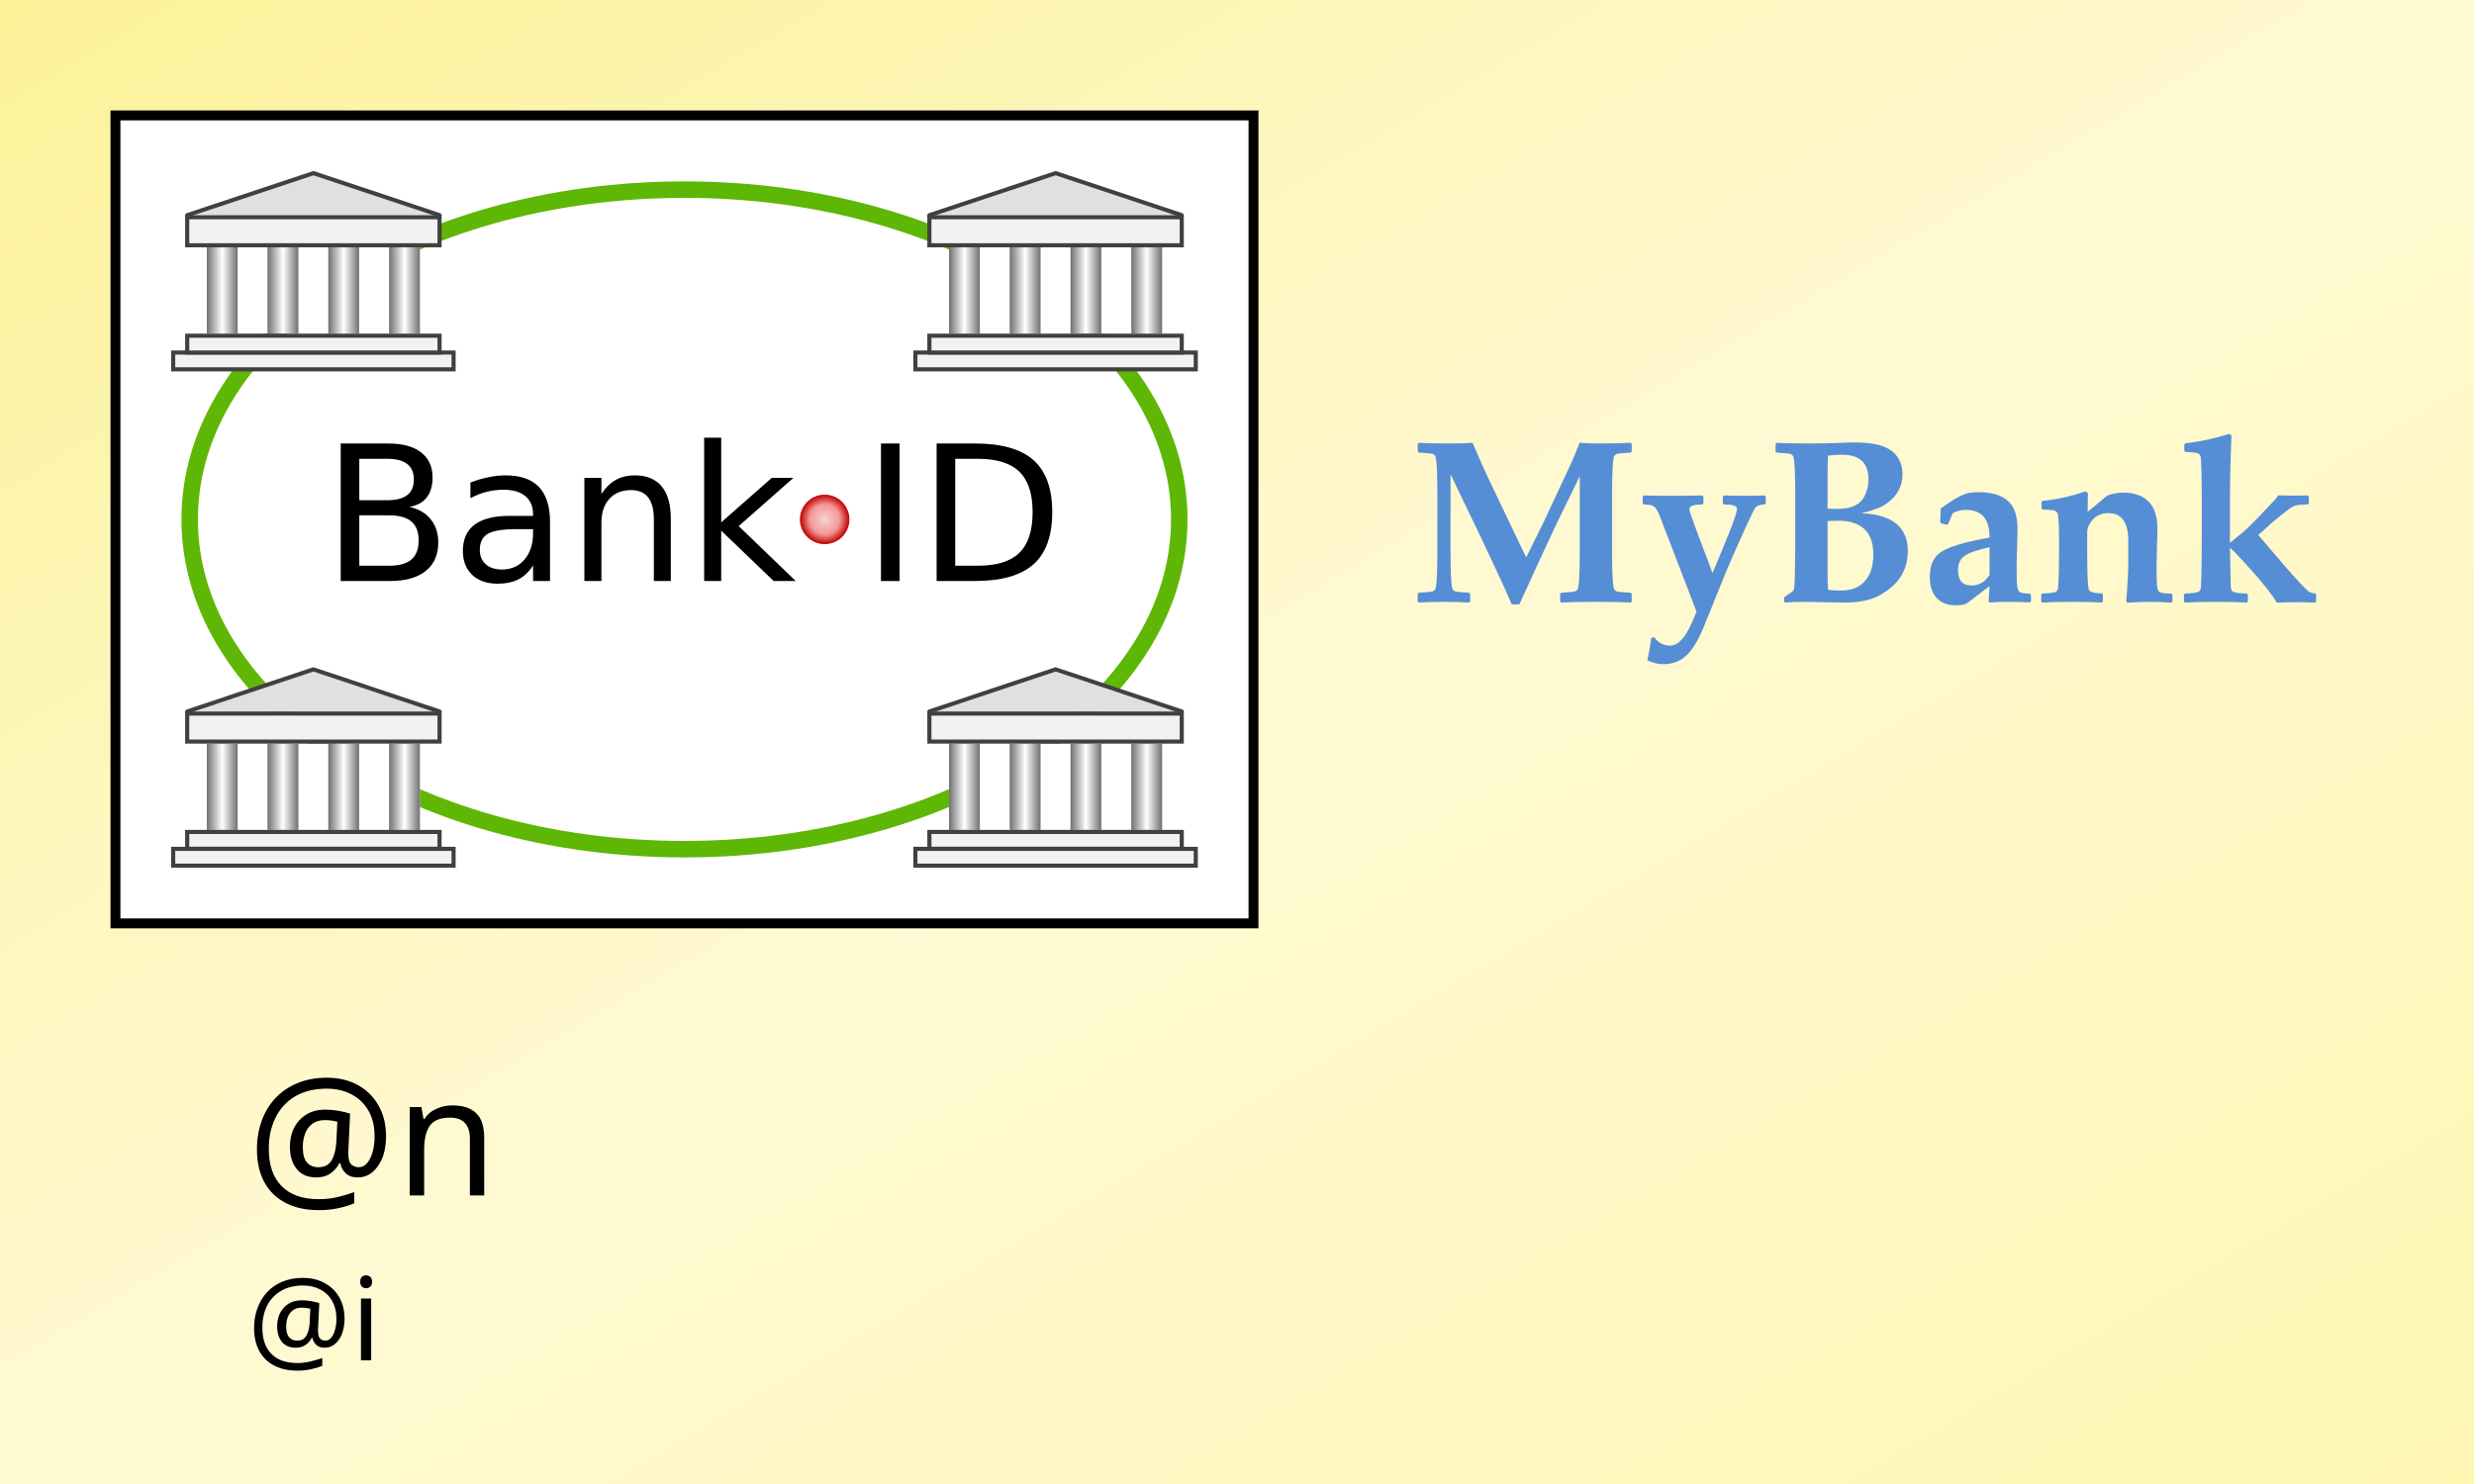
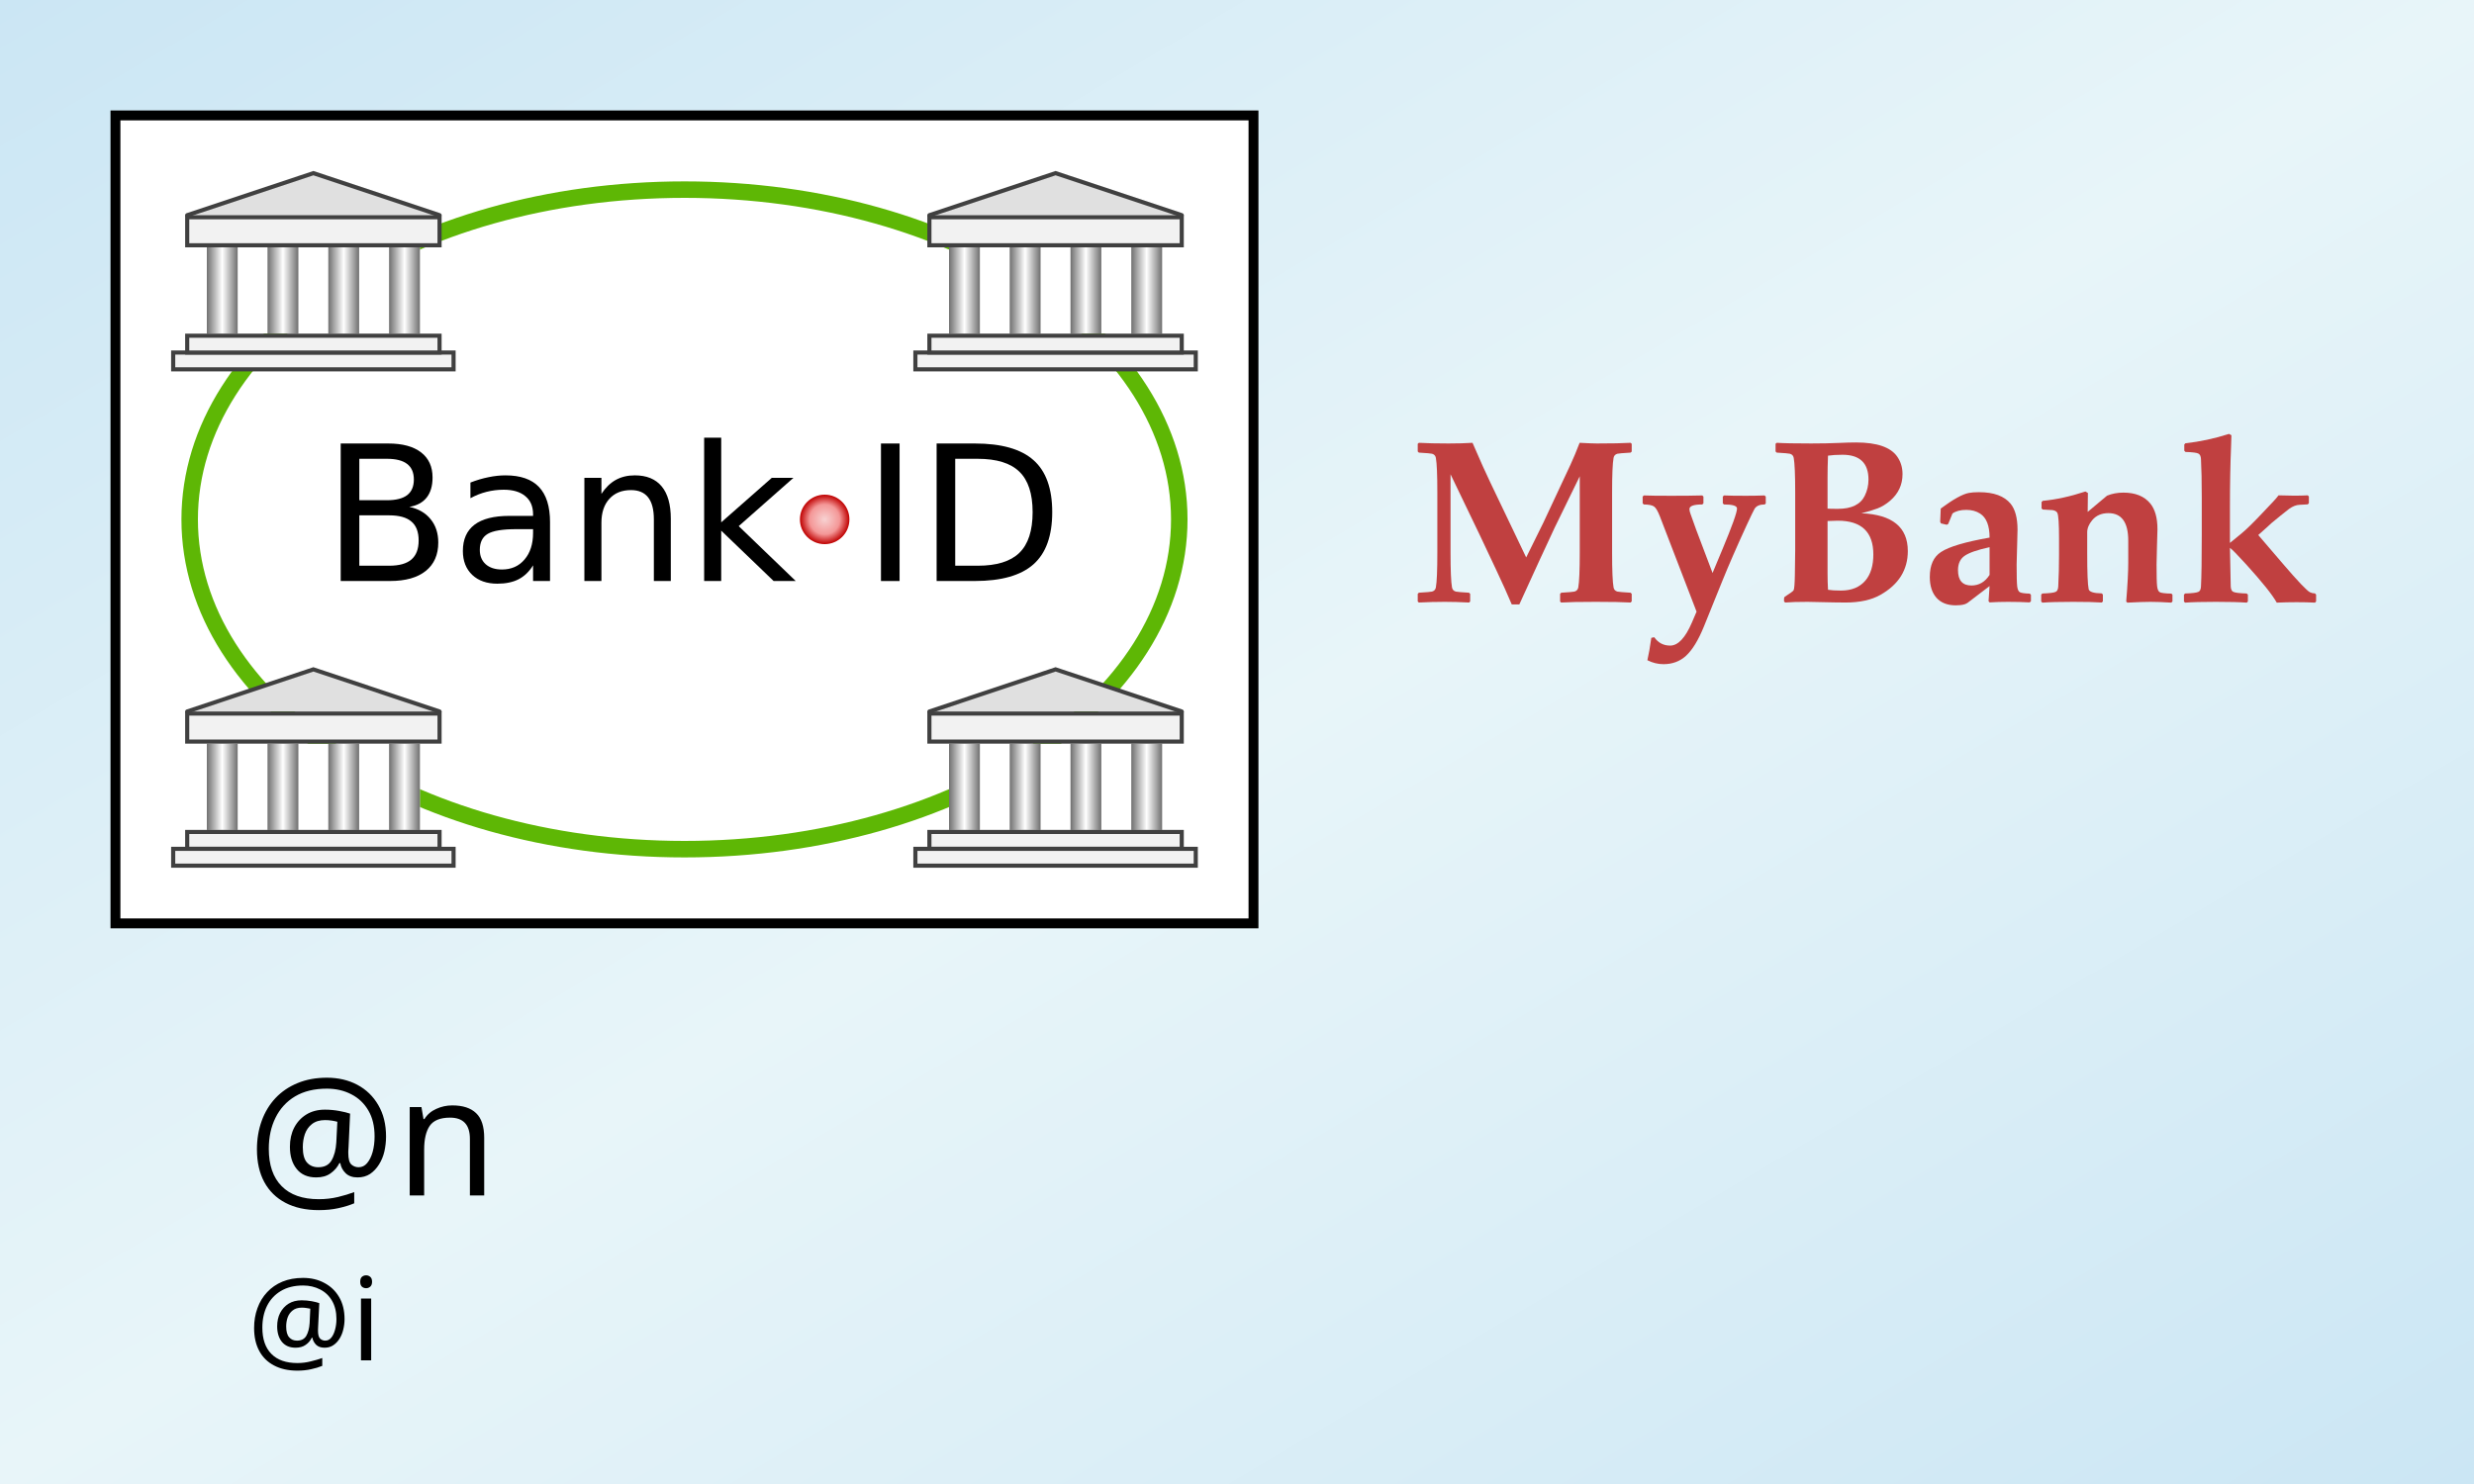
<svg xmlns="http://www.w3.org/2000/svg" width="300" height="180">
  <defs>
    <linearGradient id="bankPillar" x1="0" x2="1">
      <stop offset="0" stop-color="#707070" />
      <stop offset="0.5" stop-color="#ffffff" />
      <stop offset="1" stop-color="#707070" />
    </linearGradient>
    <radialGradient id="dotGradient" spreadMethod="pad" cx="0.5" cy="0.5" r="0.5">
      <stop offset="0" stop-color="#f7d2d2" />
      <stop offset="0.604" stop-color="#f49797" />
      <stop offset="1" stop-color="#bf0000" />
    </radialGradient>
    <linearGradient id="cardBackground" x1="0" y1="0" x2="1" y2="1">
-       <stop stop-color="#fcf299" offset="0" />
-       <stop stop-color="#fff9d3" offset="0.5" />
-       <stop stop-color="#fff7b2" offset="1" />
+       <stop stop-color="#cbe6f4" offset="0" />
+       <stop stop-color="#e8f5f9" offset="0.5" />
+       <stop stop-color="#cbe6f4" offset="1" />
    </linearGradient>
  </defs>
  <rect x="0" y="0" height="180" width="300" fill="url(#cardBackground)" />
  <text x="30" y="145" font-family="Sans-serif" font-size="20" stroke="null">@n</text>
  <text x="30" y="165" font-family="Sans-serif" font-size="14" stroke="null">@i</text>
-   <g fill="#558ed5">
+   <g fill="#c04040">
    <path d="m 197.863,72.945 -0.137,0.137 Q 196.373,73 193.516,73 q -2.926,0 -4.211,0.082 l -0.123,-0.123 v -0.93 l 0.137,-0.137 q 1.395,-0.082 1.6,-0.137 0.396,-0.109 0.465,-0.506 0.178,-0.984 0.178,-4.238 V 57.77 l -3.049,6.248 q -0.26,0.52 -1.777,3.828 l -2.502,5.469 h -0.916 q -0.711,-1.695 -1.928,-4.279 l -1.914,-4.061 -3.582,-7.451 v 9.488 q 0,3.254 0.178,4.238 0.068,0.396 0.465,0.506 0.205,0.055 1.6,0.137 l 0.137,0.137 v 0.93 l -0.137,0.123 Q 176.562,73 175.209,73 q -1.572,0 -3.158,0.082 l -0.137,-0.123 v -0.93 l 0.137,-0.137 q 1.395,-0.082 1.6,-0.137 0.396,-0.109 0.465,-0.506 0.178,-0.984 0.178,-4.238 v -7.232 q 0,-3.254 -0.178,-4.238 -0.068,-0.396 -0.465,-0.506 -0.205,-0.055 -1.6,-0.137 l -0.137,-0.137 V 53.832 l 0.137,-0.123 q 1.422,0.082 3.596,0.082 1.668,0 2.912,-0.082 0.451,1.039 1.285,2.926 l 0.875,1.887 4.348,9.092 2.092,-4.238 3.268,-6.986 Q 191,55.145 191.547,53.709 q 1.545,0.082 2.078,0.082 2.68,0 4.102,-0.082 l 0.137,0.123 v 0.943 l -0.137,0.123 q -1.395,0.082 -1.6,0.137 -0.396,0.109 -0.465,0.506 -0.178,0.984 -0.178,4.238 v 7.232 q 0,3.254 0.178,4.238 0.068,0.396 0.465,0.506 0.205,0.055 1.6,0.137 l 0.137,0.137 z" />
    <path d="m 214.119,61.064 -0.123,0.123 q -0.902,0 -1.23,0.52 -0.178,0.301 -0.971,2.01 -1.791,3.896 -2.967,6.809 l -2.201,5.441 q -1.025,2.529 -2.201,3.596 -1.107,0.998 -2.707,0.998 -1.012,0 -1.955,-0.479 0.232,-0.971 0.479,-2.721 l 0.355,-0.068 q 0.711,1.012 1.928,1.012 1.436,0 2.639,-2.803 l 0.561,-1.312 -4.43,-11.512 q -0.383,-0.998 -0.711,-1.23 -0.314,-0.246 -1.258,-0.26 l -0.137,-0.137 v -0.82 l 0.15,-0.137 q 0.875,0.041 3.35,0.041 2.297,0 3.732,-0.041 l 0.137,0.137 v 0.82 l -0.137,0.137 q -1.559,0 -1.559,0.561 0,0.246 0.137,0.602 0.219,0.629 0.67,1.873 l 1.996,5.277 1.203,-2.885 q 1.764,-4.225 1.764,-4.936 0,-0.492 -1.586,-0.492 l -0.137,-0.137 v -0.82 l 0.15,-0.137 q 0.793,0.041 2.68,0.041 1.066,0 2.229,-0.041 l 0.15,0.137 z m -4.184,13.002 z m -3.158,-14.984 z" />
    <path d="m 231.346,66.834 q 0,3.432 -3.322,5.318 -1.641,0.93 -4.225,0.93 -0.82,0 -1.354,-0.014 L 219.178,73 q -1.75,0 -2.707,0.082 l -0.137,-0.137 V 72.562 l 0.068,-0.164 q 1.012,-0.643 1.094,-0.807 0.123,-0.246 0.15,-1.818 l 0.041,-3.062 v -6.932 q 0,-3.254 -0.178,-4.238 -0.068,-0.396 -0.465,-0.506 -0.205,-0.055 -1.6,-0.137 l -0.137,-0.137 v -0.93 l 0.137,-0.123 q 1.217,0.082 4.184,0.082 1.887,0 3.404,-0.068 1.203,-0.055 2.037,-0.055 3.814,0 5.004,1.736 0.629,0.916 0.629,2.105 0,1.941 -1.518,3.24 -0.725,0.615 -1.504,0.916 -0.902,0.342 -1.969,0.588 5.633,0.246 5.633,4.58 z m -4.771,-8.654 q 0,-3.021 -3.145,-3.021 -1.039,0 -1.764,0.109 -0.055,1.436 -0.055,2.652 v 3.773 q 0.314,0.027 1.258,0.027 2.475,0 3.254,-1.586 0.451,-0.916 0.451,-1.955 z m 0.588,9.078 q 0,-4.102 -4.307,-4.102 -0.547,0 -1.244,0.041 v 6.33 q 0,1.025 0.055,2.01 0.561,0.096 1.572,0.096 1.914,0 2.953,-1.203 0.971,-1.148 0.971,-3.172 z" />
    <path d="m 246.275,72.918 -0.15,0.15 Q 244.977,73 243.486,73 q -1.162,0 -2.229,0.068 l -0.123,-0.15 0.123,-1.832 -2.652,2.023 q -0.314,0.232 -0.902,0.287 -0.232,0.027 -0.547,0.027 -1.518,0 -2.338,-0.916 -0.807,-0.916 -0.807,-2.529 0,-2.133 1.354,-3.021 1.463,-0.971 5.893,-1.75 0,-2.174 -1.148,-2.912 -0.697,-0.451 -1.668,-0.451 -1.066,0 -1.682,0.438 l -0.52,1.271 -0.178,0.096 -0.697,-0.164 -0.096,-0.191 0.068,-1.613 q 2.256,-1.668 3.391,-1.887 0.479,-0.096 1.244,-0.096 2.693,0 3.842,1.408 0.834,1.025 0.834,3.145 0,0.52 -0.041,1.668 -0.068,1.914 -0.068,2.557 0,2.064 0.068,2.639 0.068,0.561 0.314,0.711 0.26,0.15 1.217,0.178 l 0.137,0.15 z m -5.018,-3.186 v -3.363 q -2.256,0.492 -3.049,1.066 -0.779,0.561 -0.779,1.723 0,1.859 1.627,1.859 1.381,0 2.201,-1.285 z m -1.094,-10.65 z m 0,14.984 z" />
    <path d="m 263.434,72.945 -0.137,0.15 Q 261.793,73 260.754,73 q -0.957,0 -2.789,0.096 l -0.137,-0.137 q 0.246,-3.049 0.246,-4.703 v -2.68 q 0,-3.336 -2.406,-3.336 -1.258,0 -1.969,0.861 -0.602,0.725 -0.602,1.463 v 2.557 q 0,3.541 0.178,4.348 0.109,0.479 1.586,0.506 l 0.137,0.137 v 0.834 l -0.137,0.137 Q 253.699,73 251.389,73 q -2.447,0 -3.732,0.096 l -0.137,-0.137 V 72.125 l 0.137,-0.137 q 1.312,-0.041 1.627,-0.205 0.273,-0.123 0.301,-0.656 0.096,-1.777 0.096,-3.814 v -1.955 q 0,-2.734 -0.205,-3.145 -0.137,-0.273 -0.588,-0.342 -0.164,-0.027 -1.189,-0.068 l -0.137,-0.137 V 60.9 L 247.697,60.75 q 2.461,-0.232 5.182,-1.135 l 0.301,0.178 -0.027,2.297 2.352,-1.969 q 0.902,-0.369 1.982,-0.369 2.174,0 3.254,1.312 0.875,1.066 0.875,3.131 0,0.232 -0.055,1.9 -0.055,1.668 -0.055,2.379 0,2.064 0.068,2.639 0.068,0.561 0.314,0.711 0.246,0.15 1.422,0.178 l 0.123,0.137 z" />
    <path d="m 280.852,72.959 -0.137,0.137 q -0.916,-0.055 -2.229,-0.055 -1.217,0 -2.406,0.055 -0.766,-1.395 -3.705,-4.635 -1.545,-1.709 -1.969,-2.01 l 0.096,4.676 q 0.027,0.533 0.301,0.656 0.314,0.164 1.627,0.205 l 0.15,0.137 v 0.834 l -0.137,0.137 Q 271.145,73 268.697,73 266.25,73 264.965,73.096 l -0.137,-0.137 V 72.125 l 0.137,-0.137 q 1.312,-0.041 1.627,-0.205 0.273,-0.123 0.301,-0.656 0.096,-1.777 0.096,-6.221 v -4.58 q 0,-2.871 -0.096,-4.648 -0.027,-0.506 -0.301,-0.656 -0.273,-0.164 -1.586,-0.205 l -0.137,-0.15 v -0.752 l 0.137,-0.15 q 2.639,-0.287 5.291,-1.135 l 0.287,0.164 q 0,0.369 -0.041,1.354 -0.137,3.268 -0.137,7.232 v 4.471 l 1.354,-1.107 q 0.889,-0.725 2.488,-2.42 l 1.422,-1.504 q 0.396,-0.424 0.629,-0.738 1.162,0.041 1.887,0.041 0.916,0 1.654,-0.041 l 0.137,0.137 v 0.82 l -0.137,0.137 -0.998,0.055 q -0.602,0.027 -1.244,0.479 -0.246,0.178 -1.039,0.82 l -1.148,0.943 -0.41,0.383 -1.162,1.039 2.926,3.418 q 2.789,3.254 3.35,3.527 0.287,0.137 0.602,0.137 l 0.137,0.15 z" />
  </g>
  <rect fill="#ffffff" stroke-width="1.2" stroke="#000000" height="98" width="138" y="14" x="14" />
  <ellipse fill="none" stroke-width="2" stroke="#5eb705" ry="40" rx="60" cy="63" cx="83" />
  <g stroke-width="1.271" fill="#000000">
    <path d="m43.571,62.508l0,6.111l3.62,0q1.821,0 2.692,-0.749q0.883,-0.76 0.883,-2.313q0,-1.564 -0.883,-2.301q-0.871,-0.749 -2.692,-0.749l-3.62,0zm0,-6.86l0,5.027l3.34,0q1.653,0 2.458,-0.614q0.816,-0.626 0.816,-1.899q0,-1.262 -0.816,-1.888q-0.804,-0.626 -2.458,-0.626l-3.34,0zm-2.257,-1.855l5.765,0q2.581,0 3.977,1.073q1.396,1.073 1.396,3.05q0,1.531 -0.715,2.435q-0.715,0.905 -2.1,1.128q1.665,0.357 2.581,1.497q0.927,1.128 0.927,2.826q0,2.234 -1.519,3.452q-1.519,1.218 -4.324,1.218l-5.988,0l0,-16.68z" />
    <path d="m62.596,64.184q-2.491,0 -3.452,0.57q-0.961,0.57 -0.961,1.944q0,1.095 0.715,1.743q0.726,0.637 1.966,0.637q1.709,0 2.737,-1.207q1.039,-1.218 1.039,-3.229l0,-0.458l-2.044,0zm4.1,-0.849l0,7.139l-2.056,0l0,-1.899q-0.704,1.14 -1.754,1.687q-1.05,0.536 -2.57,0.536q-1.922,0 -3.061,-1.073q-1.128,-1.084 -1.128,-2.894q0,-2.111 1.408,-3.184q1.419,-1.073 4.223,-1.073l2.882,0l0,-0.201q0,-1.419 -0.938,-2.19q-0.927,-0.782 -2.614,-0.782q-1.073,0 -2.089,0.257q-1.017,0.257 -1.955,0.771l0,-1.899q1.128,-0.436 2.19,-0.648q1.061,-0.223 2.067,-0.223q2.715,0 4.055,1.408q1.341,1.408 1.341,4.268z" />
    <path d="m81.343,62.921l0,7.552l-2.056,0l0,-7.485q0,-1.776 -0.693,-2.659q-0.693,-0.883 -2.078,-0.883q-1.665,0 -2.625,1.061q-0.961,1.061 -0.961,2.894l0,7.072l-2.067,0l0,-12.513l2.067,0l0,1.944q0.737,-1.128 1.732,-1.687q1.005,-0.559 2.313,-0.559q2.156,0 3.262,1.341q1.106,1.329 1.106,3.921z" />
    <path d="m85.387,53.09l2.067,0l0,10.267l6.133,-5.396l2.625,0l-6.636,5.854l6.915,6.658l-2.681,0l-6.357,-6.111l0,6.111l-2.067,0l0,-17.383z" />
    <path d="m106.827,53.794l2.257,0l0,16.68l-2.257,0l0,-16.68z" />
    <path d="m115.831,55.648l0,12.971l2.726,0q3.452,0 5.05,-1.564q1.609,-1.564 1.609,-4.938q0,-3.352 -1.609,-4.904q-1.598,-1.564 -5.05,-1.564l-2.726,0zm-2.257,-1.855l4.636,0q4.849,0 7.117,2.022q2.268,2.011 2.268,6.301q0,4.312 -2.279,6.334q-2.279,2.022 -7.105,2.022l-4.636,0l0,-16.68z" />
  </g>
  <ellipse fill="url(#dotGradient)" stroke-width="5" cx="100" cy="63" rx="3" ry="3" />
  <g fill="#ffffff">
    <rect height="10.47" width="25.84" y="30" x="25.08" />
    <rect height="10.47" width="25.84" y="90.2" x="25.08" />
    <rect height="10.47" width="25.84" y="30" x="115.08" />
    <rect height="10.47" width="25.84" y="90.2" x="115.08" />
  </g>
  <g fill="url(#bankPillar)">
    <rect height="10.47" width="3.74" y="30" x="25.08" />
    <rect height="10.47" width="3.74" y="30" x="32.44" />
    <rect height="10.47" width="3.74" y="30" x="39.81" />
    <rect height="10.47" width="3.74" y="30" x="47.18" />
    <rect height="10.47" width="3.74" y="90.2" x="25.08" />
    <rect height="10.47" width="3.74" y="90.2" x="32.44" />
    <rect height="10.47" width="3.74" y="90.2" x="39.81" />
    <rect height="10.47" width="3.74" y="90.2" x="47.18" />
    <rect height="10.47" width="3.74" y="30" x="115.08" />
    <rect height="10.47" width="3.74" y="30" x="122.44" />
    <rect height="10.47" width="3.74" y="30" x="129.81" />
    <rect height="10.47" width="3.74" y="30" x="137.18" />
    <rect height="10.47" width="3.74" y="90.2" x="115.08" />
    <rect height="10.47" width="3.74" y="90.2" x="122.44" />
    <rect height="10.47" width="3.74" y="90.2" x="129.81" />
    <rect height="10.47" width="3.74" y="90.2" x="137.18" />
  </g>
  <g fill="#e0e0e0" stroke-linecap="round" stroke-width="0.5" stroke="#404040">
    <path d="m22.7,26.1l15.3,-5.1l15.3,5.1" />
    <path d="m22.7,86.3l15.3,-5.11l15.3,5.11" />
    <path d="m112.7,26.1l15.3,-5.1l15.3,5.1" />
    <path d="m112.7,86.3l15.3,-5.11l15.3,5.11" />
  </g>
  <g fill="#f2f2f2" stroke-width="0.5" stroke="#404040">
    <rect height="3.4" width="30.6" y="26.35" x="22.7" />
    <rect height="2.04" width="34" y="42.76" x="21" />
    <rect height="2.04" width="30.6" y="40.72" x="22.7" />
    <rect height="3.4" width="30.6" y="86.55" x="22.7" />
    <rect height="2.04" width="34" y="102.96" x="21" />
    <rect height="2.04" width="30.6" y="100.91" x="22.7" />
    <rect height="3.4" width="30.6" y="26.35" x="112.7" />
    <rect height="2.04" width="34" y="42.76" x="111" />
    <rect height="2.04" width="30.6" y="40.72" x="112.7" />
    <rect height="3.4" width="30.6" y="86.55" x="112.7" />
    <rect height="2.04" width="34" y="102.96" x="111" />
    <rect height="2.04" width="30.6" y="100.91" x="112.7" />
  </g>
</svg>
